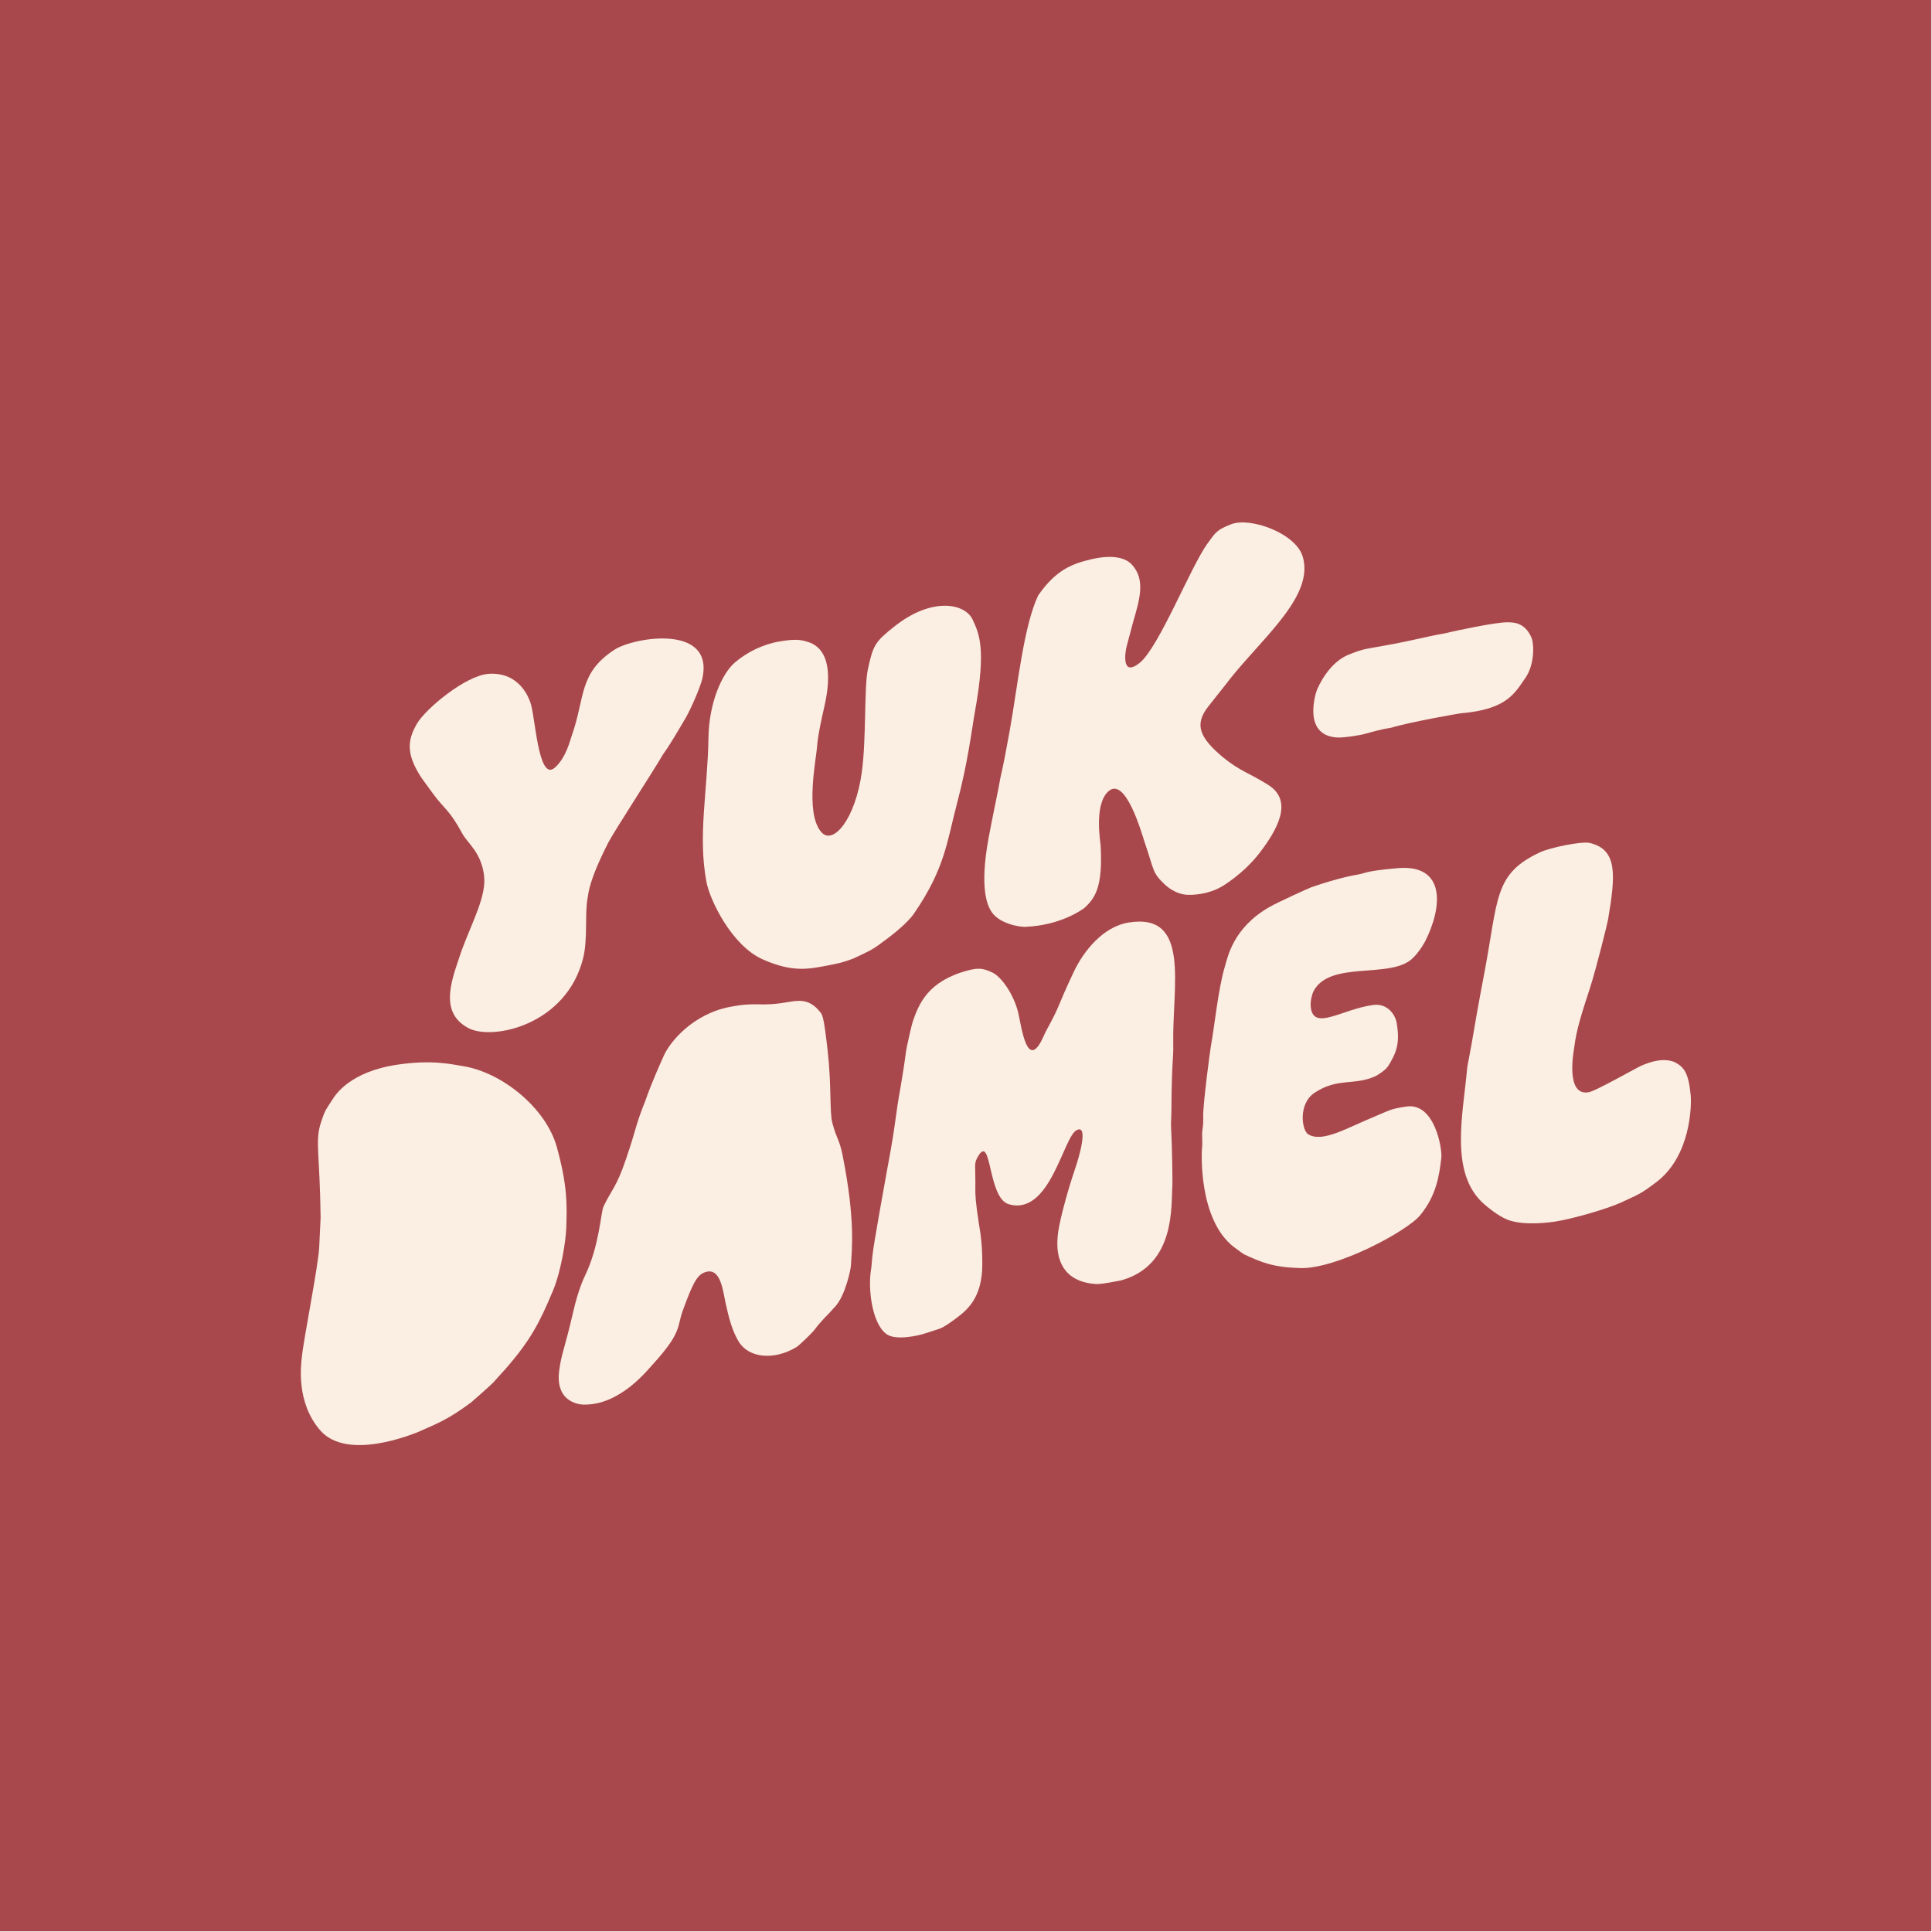
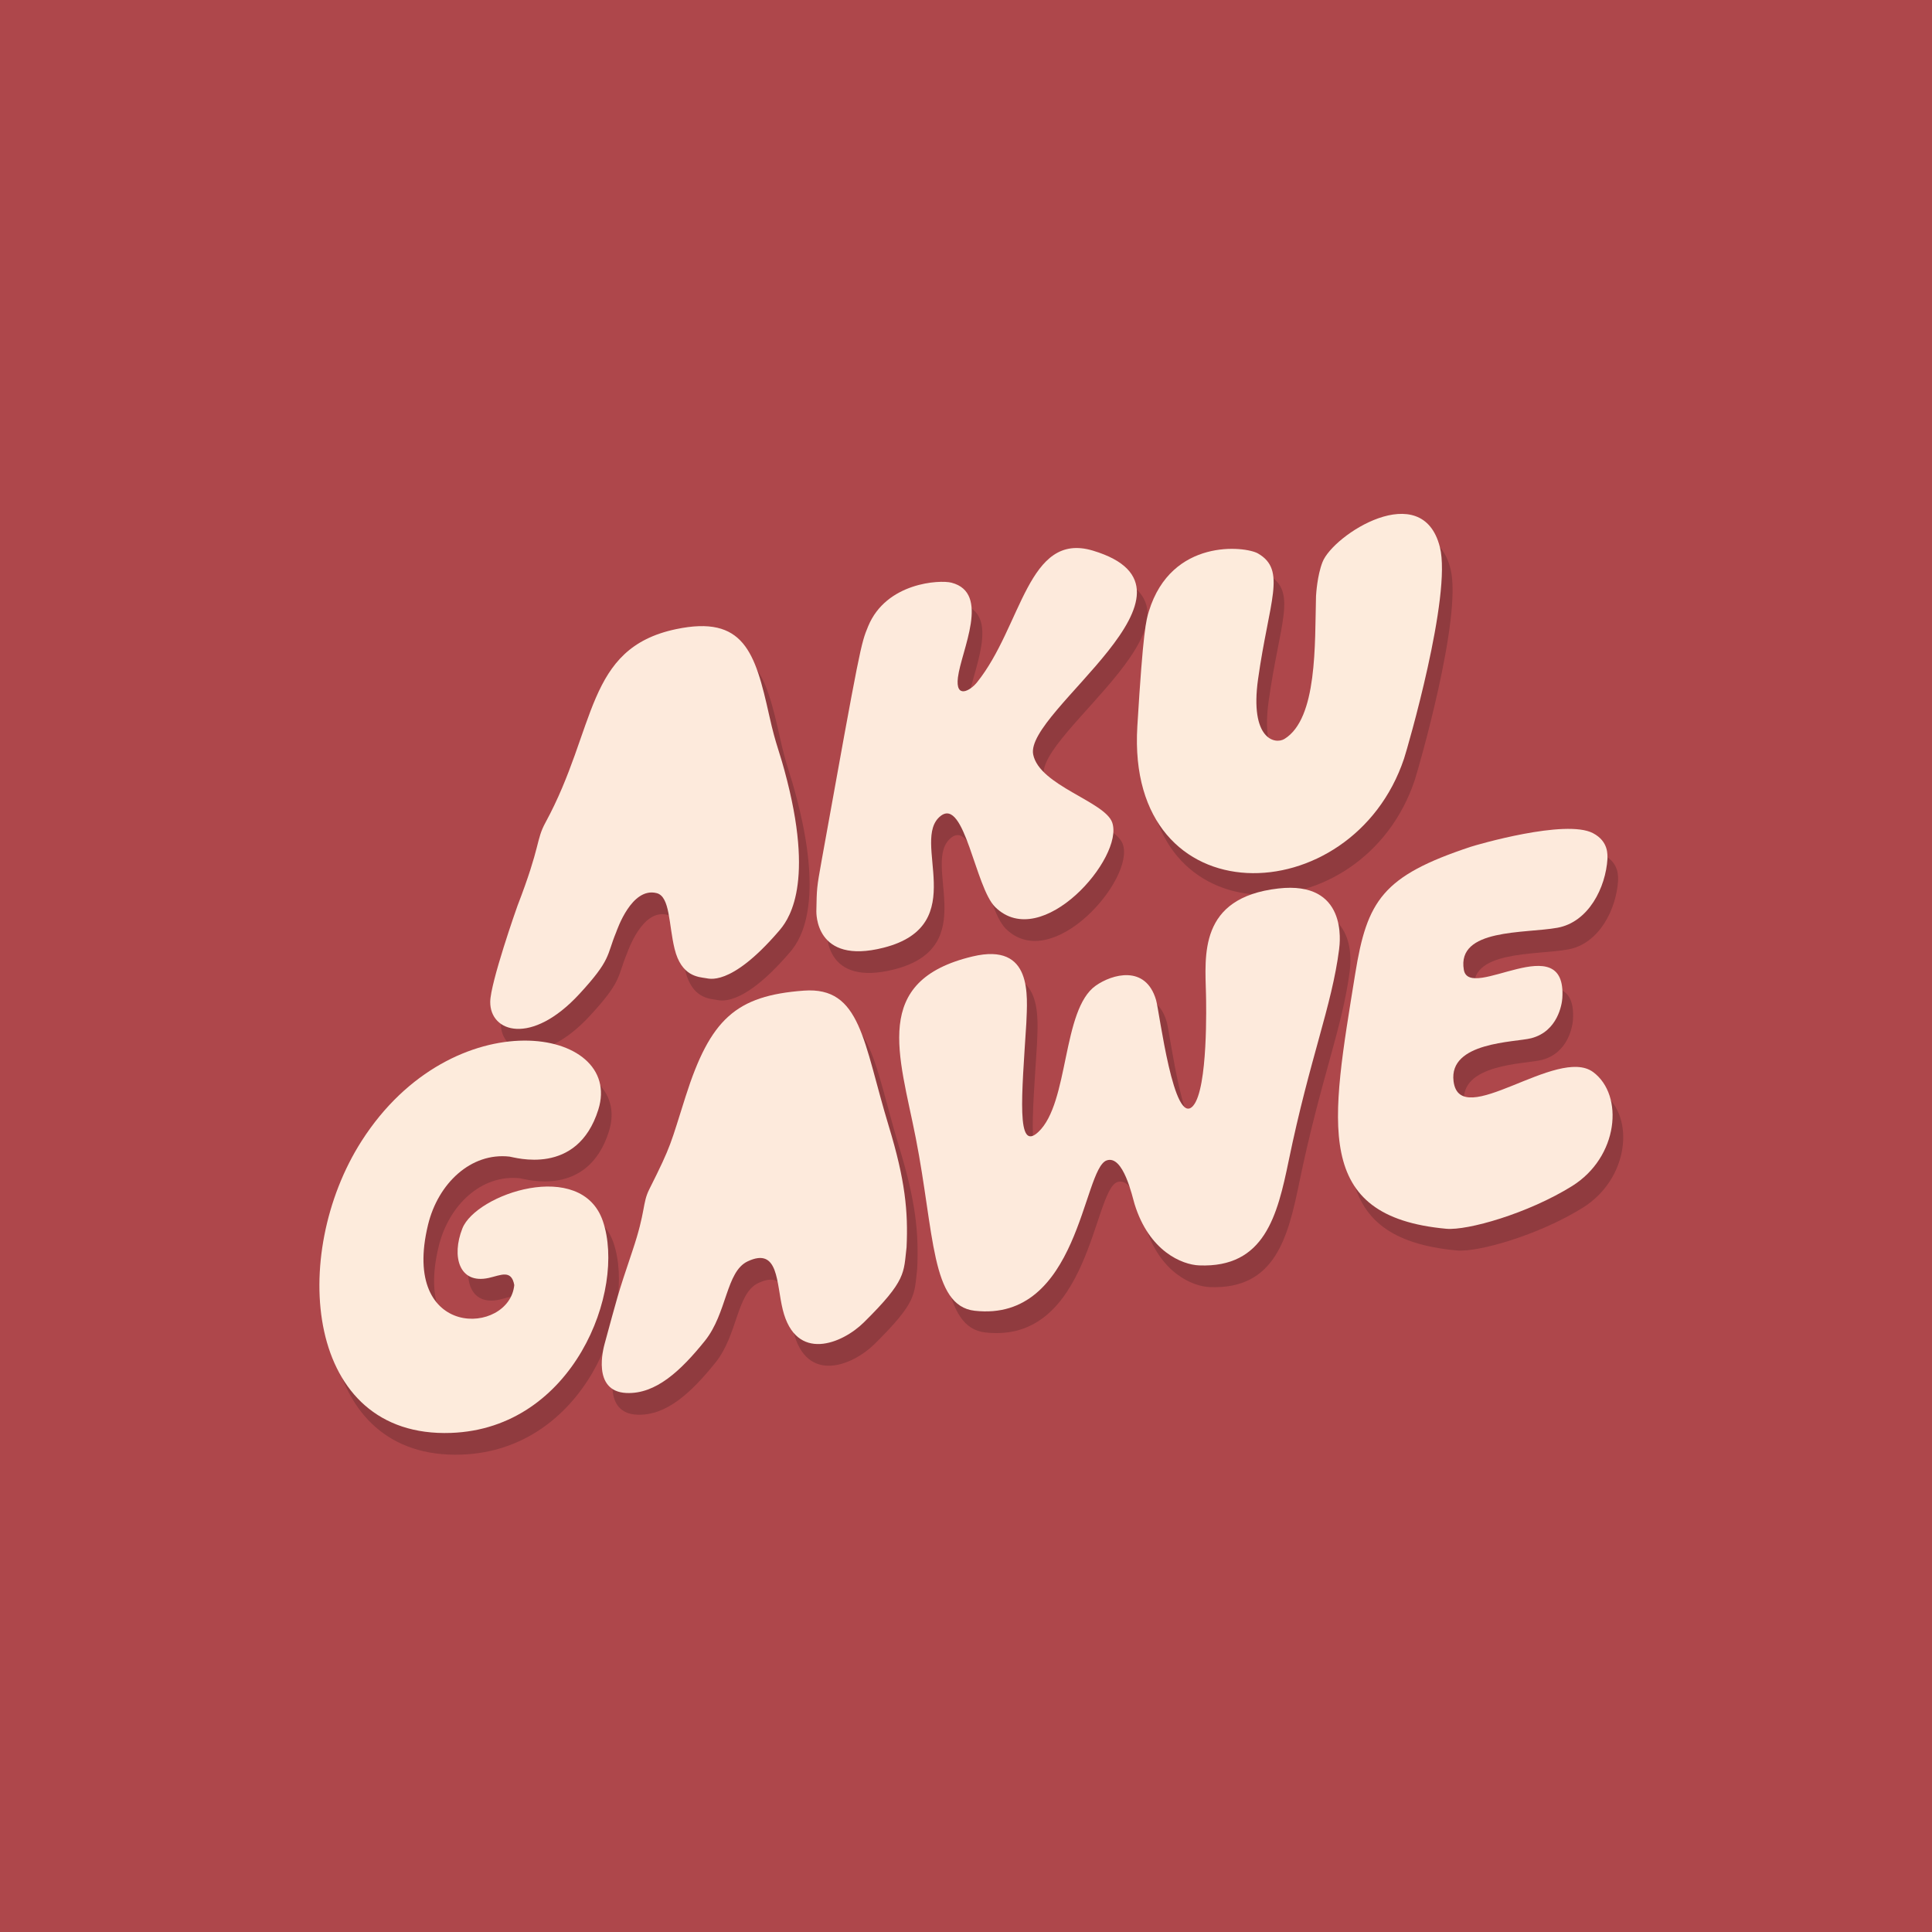
- <svg xmlns="http://www.w3.org/2000/svg" width="100%" height="100%" viewBox="0 0 2363 2363" version="1.1" xml:space="preserve" style="fill-rule:evenodd;clip-rule:evenodd;stroke-linejoin:round;stroke-miterlimit:2;">
-   <rect x="0" y="0" width="2362.205" height="2362.205" style="fill:rgb(169,72,76);" />
-   <g transform="matrix(2.680855,-0.297083,0.297083,2.680855,-292.1277,421.4783)">
-     <path d="M504.943,457.479C505.682,467.704 504.279,476.749 504.022,478.405C501.541,492.028 494.421,496.041 487.684,499.803C482.074,502.936 481.847,502.295 475.548,503.712C471.779,504.56 461.565,505.596 457.782,502.182C451.648,496.646 451.713,480.514 453.943,472.628C454.947,469.078 454.442,468.179 458.526,454.508C458.765,453.707 458.709,453.695 461.414,444.476C469.11,418.247 469.466,418.382 474.201,399.426C475.167,395.559 477.581,388.362 480.733,375.57C481.234,373.535 484.681,363.693 485.302,362.405C488.849,355.043 494.002,345.149 512.482,342.349C517.757,341.55 519.737,342.192 523.516,344.476C527.342,346.789 531.976,355.185 533.136,363.555C533.975,369.614 534.058,392.059 543.573,375.547C545.615,372.003 548.602,368.597 552.056,362.272C555.398,356.151 559.535,349.429 560.213,348.329C565.892,339.102 575.896,329.315 587.512,328.759C616.048,327.39 603.893,359.597 601.519,385.502C600.833,392.997 599.99,392.871 597.363,415.485C596.781,420.498 596.428,420.427 596.195,425.487C595.995,429.827 594.363,447.665 594.046,449.408C592.382,458.545 591.621,485.287 566.519,489.619C565.985,489.712 557.164,490.526 554.572,490.055C534.697,486.443 539.555,468.456 539.823,466.551C540.635,462.023 545.338,449.173 551.325,436.419C553.006,432.839 559.648,417.384 553.611,419.761C547.186,422.29 537.398,457.153 519.391,449.759C510.024,445.913 515.341,416.593 507.836,426.72C505.458,429.93 506.446,430.306 505.028,441.446C504.765,443.51 504.459,446.857 504.943,457.479Z" style="fill:rgb(251,238,226);" />
-   </g>
-   <g transform="matrix(2.680855,-0.297083,0.297083,2.680855,-292.1277,421.4783)">
-     <path d="M284.089,499.039C278.666,503.768 278.753,503.83 278.277,504.233C276.922,505.384 267.558,511.957 267.265,512.129C256.263,518.578 251.374,519.907 241.375,523.009C239.531,523.421 208.472,532.65 197.779,517.317C187.996,503.289 192.51,486.291 193.103,483.412C194.733,475.495 205.167,442.89 206.458,434.493C208.298,422.519 208.429,422.551 208.532,421.503C211.48,391.726 209.705,386.864 213.47,378.486C215.87,373.145 216.125,373.306 219.797,368.742C221.458,366.678 229.096,357.184 250.492,356.317C266.62,355.662 275.335,358.858 280.554,360.324C297.576,365.103 315.629,383.22 318.545,401.493C321.404,419.411 320.262,428.046 318.706,438.537C317.837,444.389 314.163,457.682 309.767,465.657C302.02,479.709 296.914,487.319 284.089,499.039Z" style="fill:rgb(251,238,226);" />
-   </g>
-   <g transform="matrix(2.680855,-0.297083,0.297083,2.680855,-292.1277,421.4783)">
-     <path d="M562.984,176.883C572.36,166.065 580.125,164.267 588.467,163.215C602.48,161.447 606.129,166.672 607.005,167.927C612.111,175.239 608.663,183.461 604.501,193.5C604.142,194.365 604.197,194.372 600.27,204.409C599.615,206.082 596.074,218.189 605.381,212.296C614.855,206.296 633.229,171.397 641.928,161.877C646.387,156.998 646.819,156.24 653.477,154.397C662.386,151.932 682.22,161.595 684.187,172.559C687.42,190.582 663.333,206.103 645.661,223.672C644.739,224.589 644.832,224.653 634.255,235.264C626.712,242.83 628.712,248.981 638.1,258.882C645.447,266.351 649.103,267.213 657.299,273.763C668.004,282.318 658.842,294.642 649.953,303.912C641.964,312.244 631.896,317.039 630.499,317.498C630.486,317.503 624.277,320.396 615.534,319.234C609.958,318.493 606.219,314.091 605.623,313.39C600.487,307.343 601.653,306.675 598.698,293.461C597.892,289.853 593.446,262.068 584.689,268.759C577.649,274.137 578.758,291.223 578.687,292.508C577.675,310.912 573.925,315.875 568.206,320.009C567.27,320.548 556.705,326.717 540.497,325.534C537.945,325.348 528.403,322.67 525.844,316.361C524.853,313.919 521.743,306.251 528.599,283.532C531.409,274.219 535.804,261.12 536.745,257.574C537.199,255.864 537.606,256.012 543.402,236.473C549.236,216.803 554.827,190.219 562.984,176.883Z" style="fill:rgb(251,238,226);" />
-   </g>
-   <g transform="matrix(2.680855,-0.297083,0.297083,2.680855,-292.1277,421.4783)">
-     <path d="M360.874,384.689C361.617,383.099 364.183,377.602 371.389,365.432C374.749,359.756 386.273,348.272 403.531,346.876C416.526,345.825 416.498,348.399 429.507,347.629C434.635,347.326 439.554,346.956 443.729,353.359C444.827,355.043 445.371,355.087 445.401,371.501C445.432,387.924 443.112,399.036 443.93,404.43C445.083,412.025 446.242,411.784 446.912,419.462C449.542,449.622 446.246,462.775 445.174,469.433C444.901,471.125 441.287,482.443 436.125,487.102C430.584,492.103 430.25,491.705 425.081,497.065C424.494,497.674 418.07,502.822 416.522,503.537C405.864,508.458 394.607,506.146 390.863,498.319C387.57,491.433 387.178,482.487 386.733,479.473C386.166,472.94 385.965,463.083 378.46,465.379C374.969,466.446 372.479,470.636 367.158,481.322C363.588,488.49 365.826,491.001 351.067,504.005C348.536,506.119 334.101,521.183 317.457,518.773C317.205,518.737 304.879,517.149 308.385,502.475C310.224,494.775 311.889,493.061 317.657,476.553C321.098,466.707 324.111,461.893 324.849,460.713C332.816,447.983 335.087,432.982 336.589,430.55C341.262,422.981 343.132,422.973 349.089,410.303C355.64,396.372 354.81,396 360.874,384.689Z" style="fill:rgb(251,238,226);" />
-   </g>
-   <g transform="matrix(2.680855,-0.297083,0.297083,2.680855,-292.1277,421.4783)">
-     <path d="M458.24,186.92C459.567,187.974 469.493,192.203 461.064,216.335C456.782,228.594 456.146,232.154 455.893,233.571C454.823,239.567 446.995,263.135 453.396,272.586C458.089,279.516 469.547,268.332 474.735,247.562C478.53,232.372 479.912,209.525 482.605,201.537C486.125,191.099 487.064,189.659 496.615,183.663C515.158,172.023 529.771,176.748 532.316,184.563C534.479,191.204 537.02,198.019 528.84,225.605C526.342,234.026 523.164,248.126 516.11,266.346C509.609,283.136 507.49,295.153 491.089,314.08C487.402,318.336 478.95,323.322 477.808,323.996C470.98,328.025 470.998,328.068 461.443,331.3C455.741,332.637 455.758,332.525 449.47,333.112C441.565,333.685 433.763,334.751 420.726,327.119C407.235,319.221 399.83,297.49 399.215,289.532C397.549,267.986 404.262,248.675 407.311,224.472C409.303,208.658 416.708,196.192 422.877,191.982C432.364,185.508 441.772,184.825 443.518,184.698C452.594,184.038 454.782,185.311 458.24,186.92Z" style="fill:rgb(251,238,226);" />
-   </g>
-   <g transform="matrix(2.680855,-0.297083,0.297083,2.680855,-292.1277,421.4783)">
-     <path d="M720.051,352.204C719.014,353.62 717.801,355.279 715.501,357.501C715.336,357.651 714.162,358.716 713.361,359.291C702.112,367.37 675.798,355.609 667.131,369.29C666.856,369.818 665.174,373.053 665.321,376.505C665.758,386.776 679.455,378.469 693.5,378.141C700.133,377.986 703.062,383.636 703.252,387.523C703.541,393.402 703.126,398.123 699.427,403.446C696.94,407.114 696.324,407.864 691.386,410.216C680.99,413.783 674.042,408.907 662.681,414.816C654.741,418.947 655.098,431.049 657.784,433.151C663.757,437.826 675.526,432.249 688.51,428.534C695.907,426.417 695.803,425.837 703.501,425.57C716.363,425.125 717.583,446.32 716.611,450.522C714.742,458.606 712.425,467.234 704.241,475.235C697.423,481.902 663.674,495.355 647.565,493.078C635.088,491.314 630.308,488.538 622.828,484.02C622.491,483.731 620.627,482.135 618.705,480.291C603.97,466.159 608.896,435.743 609.206,434.436C609.849,431.718 609.784,428.203 610.236,426.43C611.112,422.995 611.044,423.014 611.417,419.49C612.026,413.738 617.87,390.088 618.375,388.462C620.616,381.245 624.527,363.014 628.576,353.531C630.464,349.108 634.264,336.418 651.625,328.836C655.56,327.117 670.318,322.26 671.609,321.97C684.421,319.085 691.734,318.663 693.504,318.561C696.684,318.377 696.629,317.335 711.492,317.703C733.301,318.243 729.844,337.352 720.051,352.204Z" style="fill:rgb(251,238,226);" />
-   </g>
-   <g transform="matrix(2.680855,-0.297083,0.297083,2.680855,-292.1277,421.4783)">
-     <path d="M345.835,216.655C353.834,200.149 351.919,188.934 369.325,180.139C378.719,175.392 415.733,173.411 407.515,197.506C406.198,201.367 400.545,211.027 398.154,214.252C387.288,228.906 386.868,228.547 385.928,229.822C380.543,237.124 360.046,262.016 356.908,266.788C346.013,283.356 345.42,288.87 344.868,290.608C342.718,297.368 342.969,309.108 339.809,317.609C328.894,346.973 294.779,350.303 284.592,343.356C271.437,334.386 280.209,319.507 285.673,307.587C291.986,295.16 299.375,284.57 299.293,275.504C299.195,264.783 293.517,260.102 291.614,255.453C286.806,243.708 284.825,243.631 280.648,236.413C280.271,235.762 276.395,229.064 275.982,228.252C270.154,216.799 271.446,210.6 276.634,203.593C281.275,197.326 301.061,184.226 311.489,184.719C325.925,185.402 328.423,198.406 328.736,199.421C330.43,204.902 328.207,235.902 336.433,230.4C342.038,226.65 344.938,218.547 345.835,216.655Z" style="fill:rgb(251,238,226);" />
-   </g>
-   <g transform="matrix(2.680855,-0.297083,0.297083,2.680855,-292.1277,421.4783)">
-     <path d="M782.02,407.387C781.765,408.503 775.293,429.133 786.467,428.214C789.853,427.935 809.271,419.501 811.582,418.816C820.971,416.035 824.629,418.09 826.336,418.801C830.492,421.501 832.281,424.286 832.146,434.488C832.08,439.532 829.086,462.166 812.283,472.141C804.366,476.841 804.222,476.544 795.505,479.516C789.288,481.635 772.464,484.579 764.513,484.856C762.807,484.915 750.499,485.344 743.416,481.65C739.049,479.372 734.283,474.171 733.591,473.415C719.211,457.722 728.784,431.403 732.697,411.539C733.083,409.579 733.432,409.699 739.726,387.57C741.105,382.719 744.426,371.977 744.844,370.624C755.448,336.326 754.17,325.127 776.529,317.605C780.92,316.128 795.586,314.6 799.338,315.965C811.528,320.4 809.29,331.718 803.623,351.537C803.238,352.881 796.125,372.387 792.1,381.316C787.343,391.872 783.947,399.165 782.02,407.387Z" style="fill:rgb(251,238,226);" />
-   </g>
-   <g transform="matrix(2.680855,-0.297083,0.297083,2.680855,-292.1277,421.4783)">
-     <path d="M747.552,213.858C747.929,213.813 768.273,211.587 773.514,212.413C775.07,212.659 781.011,212.859 783.246,220.562C784.107,223.528 783.388,232.796 778.415,238.421C772.882,244.681 768.645,251.653 747.503,251.05C747.211,251.041 724.329,252.401 715.434,254.094C714.412,254.289 714.38,253.723 702.526,255.667C701.862,255.776 693.757,256.364 690.453,255.754C674.791,252.862 683.471,234.116 684.003,233.206C691.444,220.483 699.956,219.099 700.615,218.856C707.43,217.012 707.479,217.405 716.507,216.745C723.182,216.393 735.856,214.968 737.535,214.779C742.55,214.215 742.541,214.539 747.552,213.858Z" style="fill:rgb(251,238,226);" />
+ <svg xmlns="http://www.w3.org/2000/svg" width="100%" height="100%" viewBox="0 0 2048 2048" version="1.1" xml:space="preserve" style="fill-rule:evenodd;clip-rule:evenodd;stroke-linejoin:round;stroke-miterlimit:2;">
+   <rect id="Artboard1" x="0" y="0" width="2048" height="2048" style="fill:none;" />
+   <clipPath id="_clip1">
+     <rect id="Artboard11" x="0" y="0" width="2048" height="2048" />
+   </clipPath>
+   <g clip-path="url(#_clip1)">
+     <g transform="matrix(2,0,0,2,0,0)">
+       <path d="M0,999.5L0,0C1.496,-1.266 1.81,0 24.5,0L1023.999,0C1025.156,2.148 1023.999,2.338 1023.999,30.5L1023.999,1023.999C1021.851,1025.156 1021.661,1023.999 993.5,1023.999L0,1023.999C-0.929,1022.273 -0,1022.121 0,999.5Z" style="fill:rgb(174,71,75);" />
+     </g>
+     <g transform="matrix(2,0,0,2,23.33682,10.20945)">
+       <path d="M537.946,548.522C535.517,587.195 532.492,617.518 544.342,606.329C560.757,590.83 556.729,541.515 574.731,528.815C583.333,522.747 601.186,517.55 606.704,536.437C608.517,542.64 616.102,604.586 626.405,592.424C634.295,583.109 633.274,538.253 633.166,533.51C632.698,512.932 629.082,482.185 671.482,477.316C708.373,473.079 704.183,505.911 703.721,509.528C699.882,539.602 688.19,567.322 677.037,621.41C670.989,650.738 664.235,678.468 629.538,677.082C620.581,676.725 603.062,669.729 595.306,644.562C594.143,640.788 589.363,618.273 580.482,621.454C567.839,625.982 565.873,707.344 510.553,701.123C487.391,698.518 489.246,660.068 479.338,609.534C470.703,565.496 455.454,526.179 509.457,513.33C541.538,505.697 538.459,534.495 537.946,548.522Z" style="fill:rgb(144,59,63);" />
+     </g>
+     <g transform="matrix(2,0,0,2,72.33682,10.20945)">
+       <path d="M242.036,687.496C240.517,679.079 234.878,682.309 228.541,683.717C212.767,687.22 208.702,672.269 214.524,657.51C221.746,639.202 277.655,620.197 289.013,653.657C301.421,690.213 273.453,763.531 208.518,765.867C130.771,768.663 122.782,671.179 161.068,611.229C209.537,535.334 300.373,550.573 286.585,594.524C275.398,630.184 242.017,619.699 239.508,619.419C218.99,617.126 201.653,633.706 196.352,655.459C181.435,716.674 239.465,714.103 242.036,687.496Z" style="fill:rgb(144,59,63);" />
+     </g>
+     <g transform="matrix(2,0,0,2,-1.247732,23.97905)">
+       <path d="M438.938,482.47C439.177,470.27 439.087,470.317 441.746,455.547C462.295,341.396 462.536,340.812 466.395,331.455C475.999,308.169 504.438,306.764 510.541,308.342C531.453,313.749 515.742,344.283 513.976,358.561C512.555,370.047 520.404,365.754 524.103,361.151C547.993,331.429 550.936,280.941 585.545,291.365C654.044,311.997 549.176,376.448 553.87,399.428C557.239,415.92 591.784,424.292 595.735,435.425C602.285,453.883 558.384,504.55 533.726,480.271C523.158,469.865 517.523,422.144 504.848,431.962C488.337,444.75 521.66,489.815 474.591,501.807C437.92,511.15 438.978,482.825 438.938,482.47Z" style="fill:rgb(144,59,63);" />
+     </g>
+     <g transform="matrix(2,0,0,2,56.33682,10.20945)">
+       <path d="M457.955,667.535C456.329,681.075 458.083,684.834 435.305,707.313C423.861,718.607 399.303,728.748 392.34,700.544C388.874,686.501 390.317,667.115 373.724,674.949C362.187,680.396 362.887,702.404 351.031,717.118C338.308,732.908 325.055,745.397 309.487,744.709C291.01,743.892 297.332,720.81 297.935,718.608C304.72,693.836 304.414,693.855 312.617,669.542C319.959,647.781 317.75,644.391 321.674,636.588C333.531,613.008 332.817,612.774 340.829,587.605C353.904,546.53 367.503,534.109 403.498,531.453C433.834,529.214 434.943,558.594 448.587,603.472C457.18,631.735 458.879,648.465 457.955,667.535Z" style="fill:rgb(144,59,63);" />
+     </g>
+     <g transform="matrix(2,0,0,2,-6.663177,10.20945)">
+       <path d="M860.958,461.505C860.044,476.819 850.942,495.135 834.435,498.125C817.046,501.276 780.998,498.401 784.83,520.429C787.799,537.494 839.497,497.252 837.025,535.463C836.821,538.623 834.631,553.019 820.553,556.672C811.937,558.908 776.707,558.562 779.381,579.511C782.794,606.239 834.459,560.546 853.398,574.641C869.838,586.877 866.859,619.672 842.191,635.037C818.843,649.58 786.769,658.702 775.488,657.665C704.404,651.128 714.402,602.183 727.263,522.457C733.521,483.663 741.754,470.704 788.412,455.233C791.57,454.187 838.749,440.401 853.252,447.976C861.81,452.446 860.868,459.8 860.958,461.505Z" style="fill:rgb(144,59,63);" />
+     </g>
+     <g transform="matrix(2,0,0,2,8.544779,23.97905)">
+       <path d="M375.477,517.959C371.602,517.302 362.486,517.106 358.9,502.398C355.77,489.559 356.556,474.71 349.407,472.885C336.088,469.486 328.43,492.425 327.919,493.659C322.769,506.105 325.462,507.905 308.39,526.398C283.11,553.782 261.056,546.788 261.192,530.505C261.276,520.356 275.195,480.746 275.652,479.559C288.098,447.3 285.322,444.947 290.47,435.484C317.704,385.425 311.519,343.139 359.591,332.991C395.692,325.37 401.619,345.317 409.032,378.596C412.976,396.305 414.167,395.886 418.611,413.47C433.141,470.951 418.231,488.277 414.069,493.114C388.174,523.205 376.605,517.929 375.477,517.959Z" style="fill:rgb(144,59,63);" />
+     </g>
+     <g transform="matrix(2,0,0,2,-13.78116,23.97905)">
+       <path d="M710.038,315.485C710.127,314.021 710.698,304.618 713.451,297.48C719.079,282.885 766.36,252.588 775.683,289.459C782.136,314.98 758.345,396.655 756.701,401.57C729.275,483.545 609.135,486.992 615.333,384.49C618.425,333.358 620.016,328.173 621.455,323.484C633.395,284.572 672.57,288.984 679.297,292.869C694.566,301.687 685.139,317.976 679.321,359.472C674.863,391.277 688.29,394.247 693.313,391.162C710.866,380.384 709.365,340.748 710.038,315.485Z" style="fill:rgb(144,59,63);" />
+     </g>
+     <g transform="matrix(2,0,0,2,12.07386,-12.79055)">
+       <path d="M537.946,548.522C535.517,587.195 532.492,617.518 544.342,606.329C560.757,590.83 556.729,541.515 574.731,528.815C583.333,522.747 601.186,517.55 606.704,536.437C608.517,542.64 616.102,604.586 626.405,592.424C634.295,583.109 633.274,538.253 633.166,533.51C632.698,512.932 629.082,482.185 671.482,477.316C708.373,473.079 704.183,505.911 703.721,509.528C699.882,539.602 688.19,567.322 677.037,621.41C670.989,650.738 664.235,678.468 629.538,677.082C620.581,676.725 603.062,669.729 595.306,644.562C594.143,640.788 589.363,618.273 580.482,621.454C567.839,625.982 565.873,707.344 510.553,701.123C487.391,698.518 489.246,660.068 479.338,609.534C470.703,565.496 455.454,526.179 509.457,513.33C541.538,505.697 538.459,534.495 537.946,548.522Z" style="fill:rgb(253,234,220);" />
+     </g>
+     <g transform="matrix(2,0,0,2,61.07386,-12.79055)">
+       <path d="M242.036,687.496C240.517,679.079 234.878,682.309 228.541,683.717C212.767,687.22 208.702,672.269 214.524,657.51C221.746,639.202 277.655,620.197 289.013,653.657C301.421,690.213 273.453,763.531 208.518,765.867C130.771,768.663 122.782,671.179 161.068,611.229C209.537,535.334 300.373,550.573 286.585,594.524C275.398,630.184 242.017,619.699 239.508,619.419C218.99,617.126 201.653,633.706 196.352,655.459C181.435,716.674 239.465,714.103 242.036,687.496Z" style="fill:rgb(253,235,220);" />
+     </g>
+     <g transform="matrix(2,0,0,2,-12.5107,0.979049)">
+       <path d="M438.938,482.47C439.177,470.27 439.087,470.317 441.746,455.547C462.295,341.396 462.536,340.812 466.395,331.455C475.999,308.169 504.438,306.764 510.541,308.342C531.453,313.749 515.742,344.283 513.976,358.561C512.555,370.047 520.404,365.754 524.103,361.151C547.993,331.429 550.936,280.941 585.545,291.365C654.044,311.997 549.176,376.448 553.87,399.428C557.239,415.92 591.784,424.292 595.735,435.425C602.285,453.883 558.384,504.55 533.726,480.271C523.158,469.865 517.523,422.144 504.848,431.962C488.337,444.75 521.66,489.815 474.591,501.807C437.92,511.15 438.978,482.825 438.938,482.47Z" style="fill:rgb(253,234,220);" />
+     </g>
+     <g transform="matrix(2,0,0,2,45.07386,-12.79055)">
+       <path d="M457.955,667.535C456.329,681.075 458.083,684.834 435.305,707.313C423.861,718.607 399.303,728.748 392.34,700.544C388.874,686.501 390.317,667.115 373.724,674.949C362.187,680.396 362.887,702.404 351.031,717.118C338.308,732.908 325.055,745.397 309.487,744.709C291.01,743.892 297.332,720.81 297.935,718.608C304.72,693.836 304.414,693.855 312.617,669.542C319.959,647.781 317.75,644.391 321.674,636.588C333.531,613.008 332.817,612.774 340.829,587.605C353.904,546.53 367.503,534.109 403.498,531.453C433.834,529.214 434.943,558.594 448.587,603.472C457.18,631.735 458.879,648.465 457.955,667.535Z" style="fill:rgb(253,234,220);" />
+     </g>
+     <g transform="matrix(2,0,0,2,-17.92614,-12.79055)">
+       <path d="M860.958,461.505C860.044,476.819 850.942,495.135 834.435,498.125C817.046,501.276 780.998,498.401 784.83,520.429C787.799,537.494 839.497,497.252 837.025,535.463C836.821,538.623 834.631,553.019 820.553,556.672C811.937,558.908 776.707,558.562 779.381,579.511C782.794,606.239 834.459,560.546 853.398,574.641C869.838,586.877 866.859,619.672 842.191,635.037C818.843,649.58 786.769,658.702 775.488,657.665C704.404,651.128 714.402,602.183 727.263,522.457C733.521,483.663 741.754,470.704 788.412,455.233C791.57,454.187 838.749,440.401 853.252,447.976C861.81,452.446 860.868,459.8 860.958,461.505Z" style="fill:rgb(253,234,220);" />
+     </g>
+     <g transform="matrix(2,0,0,2,-2.718183,0.979049)">
+       <path d="M375.477,517.959C371.602,517.302 362.486,517.106 358.9,502.398C355.77,489.559 356.556,474.71 349.407,472.885C336.088,469.486 328.43,492.425 327.919,493.659C322.769,506.105 325.462,507.905 308.39,526.398C283.11,553.782 261.056,546.788 261.192,530.505C261.276,520.356 275.195,480.746 275.652,479.559C288.098,447.3 285.322,444.947 290.47,435.484C317.704,385.425 311.519,343.139 359.591,332.991C395.692,325.37 401.619,345.317 409.032,378.596C412.976,396.305 414.167,395.886 418.611,413.47C433.141,470.951 418.231,488.277 414.069,493.114C388.174,523.205 376.605,517.929 375.477,517.959Z" style="fill:rgb(253,234,220);" />
+     </g>
+     <g transform="matrix(2,0,0,2,-25.04412,0.979049)">
+       <path d="M710.038,315.485C710.127,314.021 710.698,304.618 713.451,297.48C719.079,282.885 766.36,252.588 775.683,289.459C782.136,314.98 758.345,396.655 756.701,401.57C729.275,483.545 609.135,486.992 615.333,384.49C618.425,333.358 620.016,328.173 621.455,323.484C633.395,284.572 672.57,288.984 679.297,292.869C694.566,301.687 685.139,317.976 679.321,359.472C674.863,391.277 688.29,394.247 693.313,391.162C710.866,380.384 709.365,340.748 710.038,315.485Z" style="fill:rgb(253,235,220);" />
+     </g>
  </g>
</svg>
